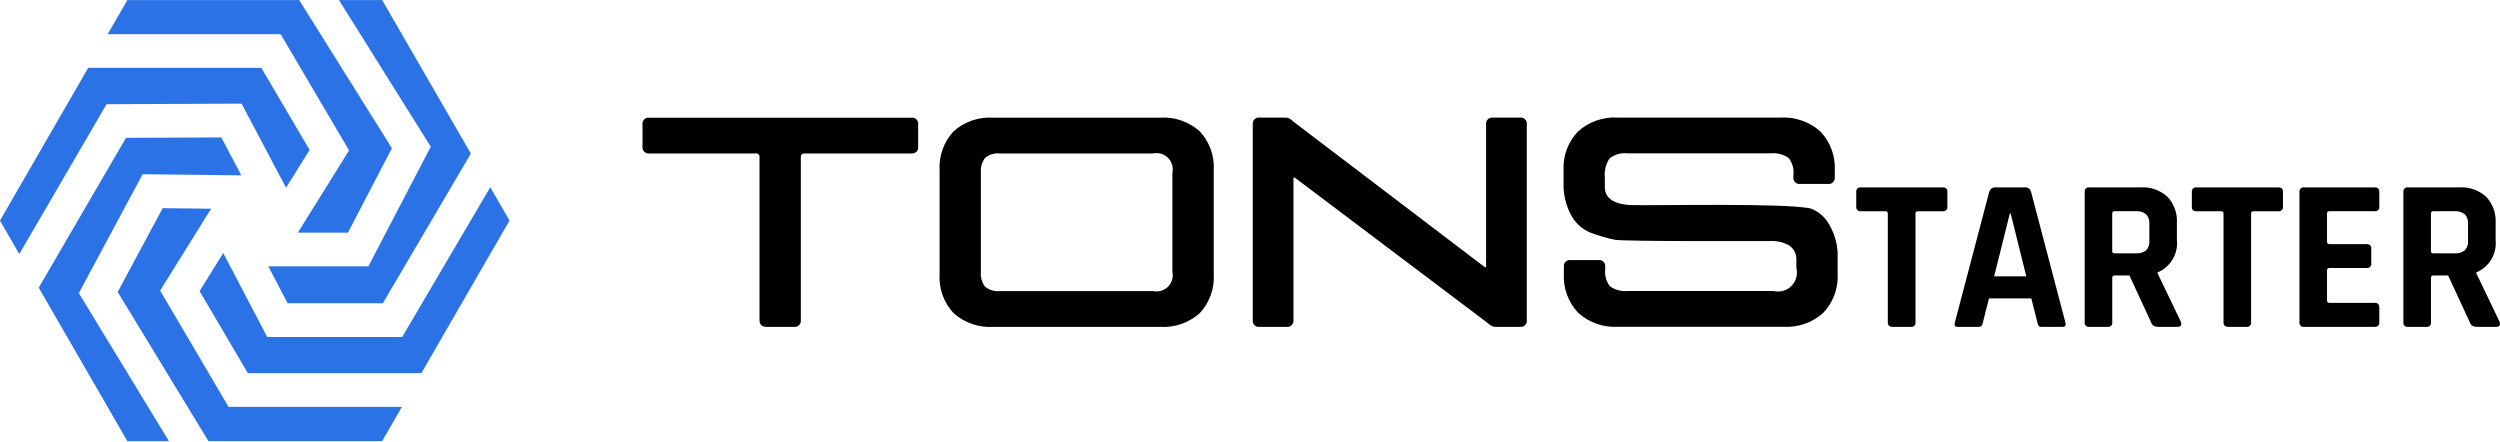
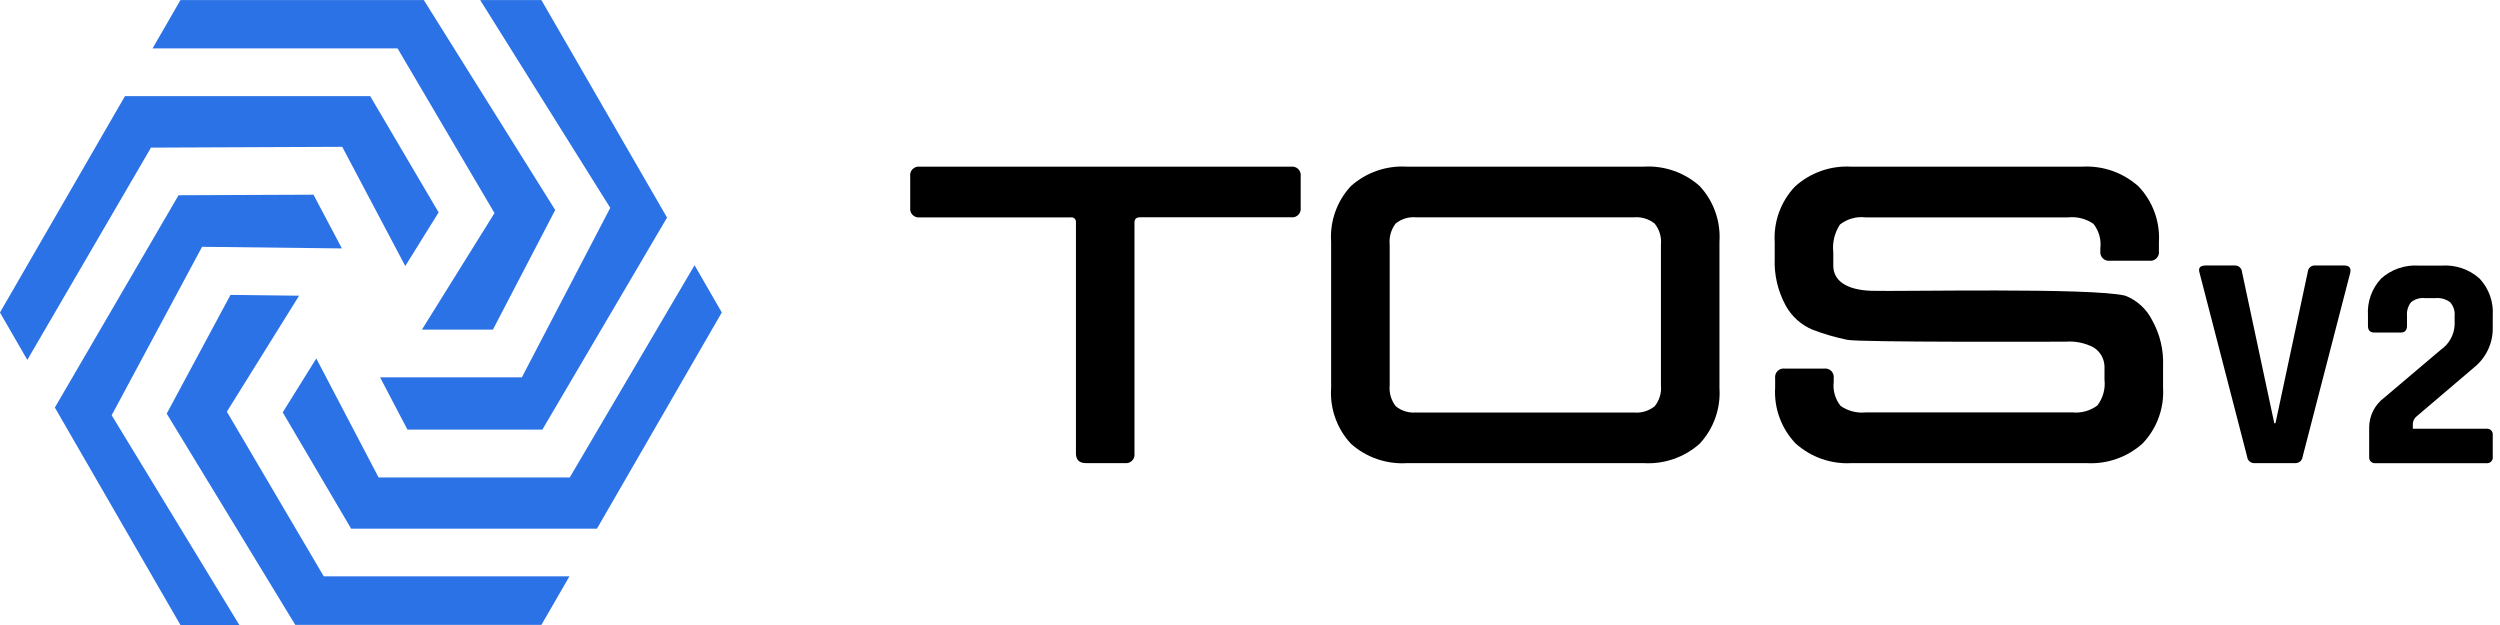
- <svg xmlns="http://www.w3.org/2000/svg" width="170.001" height="30" viewBox="0 0 170.001 30">
-   <path style="fill:none" d="M0 0h170v30H0z" />
-   <path data-name="패스 215" d="M53.992 22.226h-1.859q-.487 0-.487-.465V10.677a.215.215 0 0 0-.243-.243h-7.247a.411.411 0 0 1-.464-.465v-1.5a.41.41 0 0 1 .464-.465H61.97a.411.411 0 0 1 .465.465v1.5a.411.411 0 0 1-.465.465h-7.248q-.266 0-.266.243v11.084a.411.411 0 0 1-.464.465z" />
-   <path data-name="패스 216" d="M78.882 22.226H67.546a3.7 3.7 0 0 1-2.7-.929 3.573 3.573 0 0 1-.952-2.677v-7.014a3.573 3.573 0 0 1 .952-2.677 3.7 3.7 0 0 1 2.7-.929h11.336a3.7 3.7 0 0 1 2.7.929 3.576 3.576 0 0 1 .952 2.677v7.014a3.575 3.575 0 0 1-.952 2.677 3.706 3.706 0 0 1-2.7.929zm-10.894-2.433h10.429a1.1 1.1 0 0 0 1.306-1.305V11.74a1.1 1.1 0 0 0-1.306-1.305H67.988a1.351 1.351 0 0 0-1 .3 1.427 1.427 0 0 0-.288 1.007v6.748a1.427 1.427 0 0 0 .288 1.007 1.351 1.351 0 0 0 1 .296z" />
-   <path data-name="패스 217" d="M87.491 22.226h-1.837a.411.411 0 0 1-.465-.465v-13.3a.411.411 0 0 1 .465-.465h1.66c.31 0 .337.015.64.277l13.013 9.894h.088V8.461a.411.411 0 0 1 .465-.465h1.836a.411.411 0 0 1 .465.465v13.3a.411.411 0 0 1-.465.465h-1.615c-.325 0-.394-.114-.752-.393l-12.945-9.756h-.089v9.684a.411.411 0 0 1-.464.465z" />
-   <path data-name="패스 218" d="M106.344 18.593v-.443a.411.411 0 0 1 .465-.465h1.881a.411.411 0 0 1 .465.465v.177a1.552 1.552 0 0 0 .332 1.15 1.8 1.8 0 0 0 1.217.31h9.9a1.285 1.285 0 0 0 1.549-1.571v-.56a1.11 1.11 0 0 0-.52-.985 2.464 2.464 0 0 0-1.334-.28c-.518 0-9.891.037-10.489-.088a10.778 10.778 0 0 1-1.671-.487 2.621 2.621 0 0 1-1.295-1.173 4.344 4.344 0 0 1-.52-2.246v-.774a3.571 3.571 0 0 1 .974-2.677 3.7 3.7 0 0 1 2.7-.951h11.071a3.733 3.733 0 0 1 2.722.951 3.574 3.574 0 0 1 .974 2.677v.42a.411.411 0 0 1-.465.465h-1.881a.411.411 0 0 1-.465-.465v-.133a1.592 1.592 0 0 0-.332-1.173 1.807 1.807 0 0 0-1.217-.309h-9.726a1.673 1.673 0 0 0-1.228.343 2.019 2.019 0 0 0-.321 1.339v.642c0 .694.6 1.156 1.815 1.195 1.378.044 10.58-.161 12.2.236a2.428 2.428 0 0 1 1.295 1.184 4.129 4.129 0 0 1 .52 2.18v1.046a3.573 3.573 0 0 1-.974 2.677 3.7 3.7 0 0 1-2.7.951h-11.27a3.7 3.7 0 0 1-2.7-.951 3.572 3.572 0 0 1-.972-2.677z" />
-   <path data-name="패스 219" d="M129.936 22.226h-1.24q-.324 0-.324-.31v-7.39a.144.144 0 0 0-.163-.162h-1.673a.274.274 0 0 1-.31-.31v-1a.274.274 0 0 1 .31-.31h5.577a.274.274 0 0 1 .31.31v1a.274.274 0 0 1-.31.31h-1.682q-.177 0-.177.162v7.39a.273.273 0 0 1-.318.31z" />
-   <path data-name="패스 220" d="M134.528 22.226h-1.416q-.266 0-.177-.31l2.331-8.865a.424.424 0 0 1 .443-.31h1.962a.4.4 0 0 1 .443.31l2.331 8.865q.088.31-.177.31h-1.416a.291.291 0 0 1-.221-.066.5.5 0 0 1-.088-.244l-.413-1.623h-2.878l-.413 1.623a.458.458 0 0 1-.1.244.3.3 0 0 1-.211.066zm2.139-7.7-1.062 4.263h2.184l-1.062-4.263z" />
-   <path data-name="패스 221" d="M143.323 22.226h-1.254a.274.274 0 0 1-.31-.31v-8.865a.274.274 0 0 1 .31-.31h3.512a2.468 2.468 0 0 1 1.8.634 2.381 2.381 0 0 1 .649 1.785v1.151a2.152 2.152 0 0 1-1.313 2.213v.059l1.579 3.289q.133.354-.251.354h-1.195a.911.911 0 0 1-.383-.059.436.436 0 0 1-.192-.251L144.8 18.73h-.988q-.177 0-.177.162v3.024a.274.274 0 0 1-.312.31zm.472-5h1.446a1.017 1.017 0 0 0 .694-.2.825.825 0 0 0 .221-.642v-1.151a.873.873 0 0 0-.221-.664.993.993 0 0 0-.694-.206h-1.446a.144.144 0 0 0-.163.162v2.535a.144.144 0 0 0 .162.166z" />
-   <path data-name="패스 222" d="M152.764 22.226h-1.239q-.324 0-.325-.31v-7.39a.143.143 0 0 0-.162-.162h-1.682a.274.274 0 0 1-.31-.31v-1a.274.274 0 0 1 .31-.31h5.577a.274.274 0 0 1 .31.31v1a.274.274 0 0 1-.31.31h-1.682q-.177 0-.177.162v7.39a.274.274 0 0 1-.31.31z" />
-   <path data-name="패스 223" d="M161.499 22.226h-4.825a.274.274 0 0 1-.31-.31v-8.865a.274.274 0 0 1 .31-.31h4.825q.295 0 .295.31v1q0 .31-.295.31h-3.084q-.177 0-.177.162v1.918c0 .108.059.162.177.162h2.523a.274.274 0 0 1 .31.31v1a.273.273 0 0 1-.31.309h-2.523c-.118 0-.177.054-.177.162v2.05c0 .109.059.162.177.162h3.084q.295 0 .295.31v1q0 .32-.295.32z" />
-   <path data-name="패스 224" d="M164.995 22.226h-1.254a.274.274 0 0 1-.31-.31v-8.865a.274.274 0 0 1 .31-.31h3.512a2.467 2.467 0 0 1 1.8.634 2.381 2.381 0 0 1 .65 1.785v1.151a2.153 2.153 0 0 1-1.313 2.213v.059l1.579 3.289q.133.354-.251.354h-1.195a.91.91 0 0 1-.383-.059.437.437 0 0 1-.192-.251l-1.475-3.186h-.988q-.177 0-.177.162v3.024a.274.274 0 0 1-.313.31zm.472-5h1.446a1.016 1.016 0 0 0 .694-.2.825.825 0 0 0 .221-.642v-1.151a.873.873 0 0 0-.221-.664.992.992 0 0 0-.694-.206h-1.446a.143.143 0 0 0-.162.162v2.535a.143.143 0 0 0 .162.166z" />
+ <svg xmlns="http://www.w3.org/2000/svg" width="120" height="30" viewBox="0 0 120 30">
+   <defs>
+     <clipPath id="f49es9p9na">
+       <path data-name="사각형 80" style="fill:none" d="M0 0h75.961v14.23H0z" />
+     </clipPath>
+   </defs>
+   <path style="fill:none" d="M0 0h120v30H0z" />
+   <path data-name="패스 225" d="m189.5 122.224-3.484 5.594h3.408l2.99-5.742L186.108 112h-11.682l-1.34 2.32h11.762z" transform="translate(-165.764 -111.996)" style="fill:#2a72e5" />
+   <path data-name="패스 226" d="m168.647 137.438 6.711.078-1.364-2.579-6.477.027-5.937 10.19 6.028 10.438h2.827l-6.128-10.068z" transform="translate(-158.947 -125.592)" style="fill:#2a72e5" />
+   <path data-name="패스 227" d="M206.7 130.107h-6.807l1.314 2.509h6.477l5.984-10.176-6.031-10.44H204.7l6.242 9.973z" transform="translate(-181.65 -111.996)" style="fill:#2a72e5" />
+   <path data-name="패스 228" d="m171.542 125.754 3.026 5.722 1.6-2.574-3.284-5.581h-11.771l-6 10.387 1.313 2.274 5.936-10.189z" transform="translate(-155.115 -118.707)" style="fill:#2a72e5" />
+   <path data-name="패스 229" d="m177.642 152.351 3.468-5.568-3.293-.038-3.062 5.7 6.172 10.14h11.813l1.346-2.33h-11.792z" transform="translate(-166.753 -132.59)" style="fill:#2a72e5" />
+   <path data-name="패스 230" d="m208.189 143.248-5.99 10.186h-9.177l-2.99-5.71-1.611 2.587 3.283 5.581h11.8l5.992-10.377z" transform="translate(-174.85 -130.517)" style="fill:#2a72e5" />
  <g>
-     <path data-name="패스 225" d="m189.5 122.224-3.484 5.594h3.408l2.99-5.742L186.108 112h-11.682l-1.34 2.32h11.762z" transform="translate(-165.764 -111.996)" style="fill:#2a72e5" />
-     <path data-name="패스 226" d="m168.647 137.438 6.711.078-1.364-2.579-6.477.027-5.937 10.19 6.028 10.438h2.827l-6.128-10.068z" transform="translate(-158.947 -125.592)" style="fill:#2a72e5" />
-     <path data-name="패스 227" d="M206.7 130.107h-6.807l1.314 2.509h6.477l5.984-10.176-6.031-10.44H204.7l6.242 9.973z" transform="translate(-181.65 -111.996)" style="fill:#2a72e5" />
-     <path data-name="패스 228" d="m171.542 125.754 3.026 5.722 1.6-2.574-3.284-5.581h-11.771l-6 10.387 1.313 2.274 5.936-10.189z" transform="translate(-155.115 -118.707)" style="fill:#2a72e5" />
-     <path data-name="패스 229" d="m177.642 152.351 3.468-5.568-3.293-.038-3.062 5.7 6.172 10.14h11.813l1.346-2.33h-11.792z" transform="translate(-166.753 -132.59)" style="fill:#2a72e5" />
-     <path data-name="패스 230" d="m208.189 143.248-5.99 10.186h-9.177l-2.99-5.71-1.611 2.587 3.283 5.581h11.8l5.992-10.377z" transform="translate(-174.85 -130.517)" style="fill:#2a72e5" />
+     <g data-name="그룹 6527" transform="translate(43.69 8)" style="clip-path:url(#f49es9p9na)">
+       <path data-name="패스 1018" d="M10.3 14.23H8.442q-.487 0-.487-.465V2.678a.215.215 0 0 0-.243-.244H.465A.411.411 0 0 1 0 1.97V.465A.411.411 0 0 1 .465 0h17.813a.411.411 0 0 1 .465.465v1.5a.411.411 0 0 1-.465.465h-7.247q-.266 0-.266.244v11.091a.411.411 0 0 1-.464.465" />
+       <path data-name="패스 1019" d="M35.192 14.23H23.856a3.7 3.7 0 0 1-2.7-.929 3.575 3.575 0 0 1-.952-2.678V3.607a3.574 3.574 0 0 1 .952-2.678 3.7 3.7 0 0 1 2.7-.929h11.336a3.7 3.7 0 0 1 2.7.929 3.577 3.577 0 0 1 .952 2.678v7.015a3.577 3.577 0 0 1-.952 2.678 3.705 3.705 0 0 1-2.7.929M24.298 11.8h10.429a1.391 1.391 0 0 0 1.008-.3 1.391 1.391 0 0 0 .3-1.007V3.74a1.392 1.392 0 0 0-.3-1.007 1.391 1.391 0 0 0-1.007-.3h-10.43a1.348 1.348 0 0 0-1 .3 1.428 1.428 0 0 0-.283 1.007v6.75a1.427 1.427 0 0 0 .288 1.007 1.348 1.348 0 0 0 1 .3" />
+       <path data-name="패스 1020" d="M41.517 10.6v-.443a.411.411 0 0 1 .465-.465h1.881a.411.411 0 0 1 .465.465v.177a1.553 1.553 0 0 0 .332 1.151 1.8 1.8 0 0 0 1.217.31h9.9a1.723 1.723 0 0 0 1.206-.332 1.718 1.718 0 0 0 .343-1.239v-.56a1.11 1.11 0 0 0-.52-.985 2.461 2.461 0 0 0-1.335-.279c-.518 0-9.891.037-10.489-.088a10.781 10.781 0 0 1-1.671-.487 2.621 2.621 0 0 1-1.295-1.173 4.346 4.346 0 0 1-.52-2.246v-.777a3.571 3.571 0 0 1 .975-2.677 3.7 3.7 0 0 1 2.7-.952h11.071a3.731 3.731 0 0 1 2.722.952 3.573 3.573 0 0 1 .974 2.678v.42a.411.411 0 0 1-.465.465h-1.881a.411.411 0 0 1-.465-.465v-.133a1.592 1.592 0 0 0-.332-1.173 1.806 1.806 0 0 0-1.217-.31h-9.721a1.674 1.674 0 0 0-1.228.343 2.022 2.022 0 0 0-.321 1.339v.642c0 .693.6 1.156 1.815 1.2 1.378.044 10.581-.161 12.2.235a2.429 2.429 0 0 1 1.294 1.184 4.13 4.13 0 0 1 .52 2.18V10.6a3.574 3.574 0 0 1-.974 2.678 3.7 3.7 0 0 1-2.7.952H45.191a3.7 3.7 0 0 1-2.7-.952 3.573 3.573 0 0 1-.974-2.678" />
+       <path data-name="패스 1021" d="M66.474 14.23h-1.933a.341.341 0 0 1-.369-.31l-2.287-8.838q-.1-.339.3-.339h1.387a.334.334 0 0 1 .354.31l1.549 7.259h.059l1.549-7.259a.333.333 0 0 1 .354-.31h1.387q.369 0 .3.339l-2.287 8.838a.345.345 0 0 1-.354.31" />
+       <path data-name="패스 1022" d="M70.03 13.92v-1.4a1.787 1.787 0 0 1 .723-1.431l2.715-2.3a1.541 1.541 0 0 0 .664-1.18v-.443a.865.865 0 0 0-.214-.657 1.013 1.013 0 0 0-.7-.2h-.516a.9.9 0 0 0-.664.2.926.926 0 0 0-.192.657v.472q0 .325-.31.325h-1.254q-.31 0-.31-.325v-.5a2.363 2.363 0 0 1 .634-1.77 2.469 2.469 0 0 1 1.8-.62h1.121a2.469 2.469 0 0 1 1.8.62 2.363 2.363 0 0 1 .635 1.77v.59a2.391 2.391 0 0 1-.885 1.9l-2.774 2.361a.477.477 0 0 0-.177.354v.236h3.526a.274.274 0 0 1 .31.31v1.033a.274.274 0 0 1-.31.31h-5.31a.274.274 0 0 1-.31-.31" />
+     </g>
  </g>
</svg>
